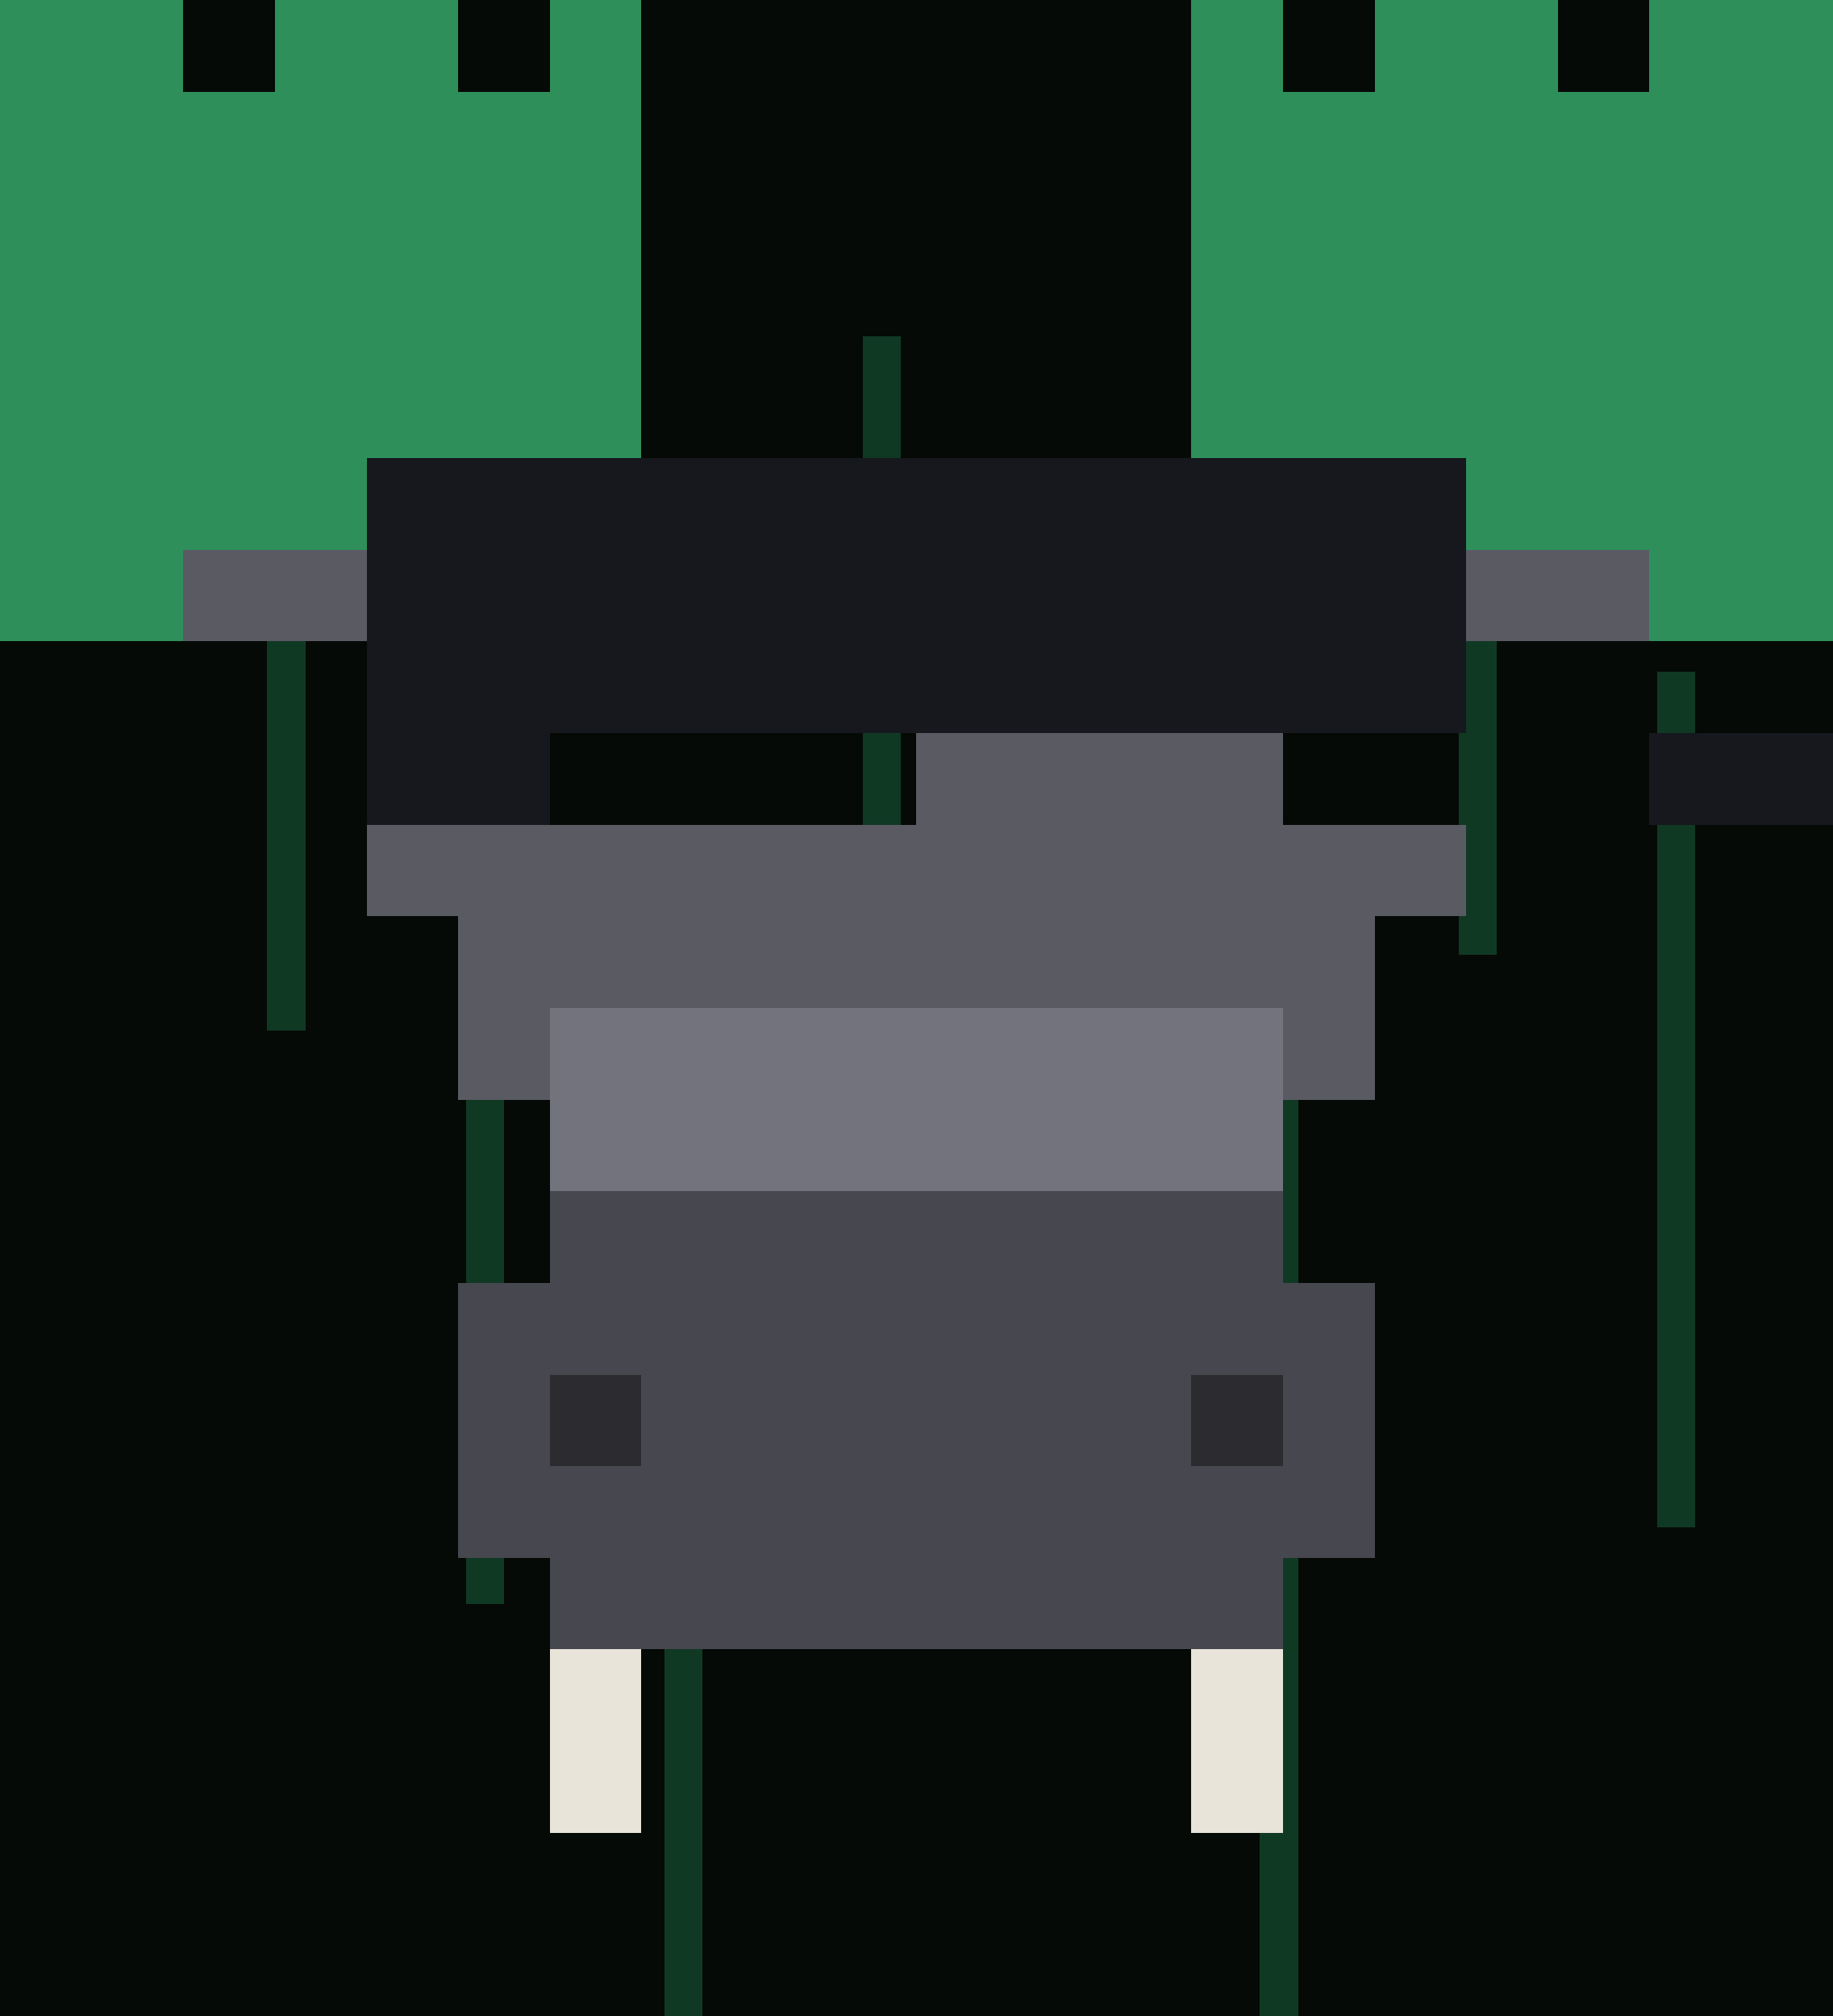
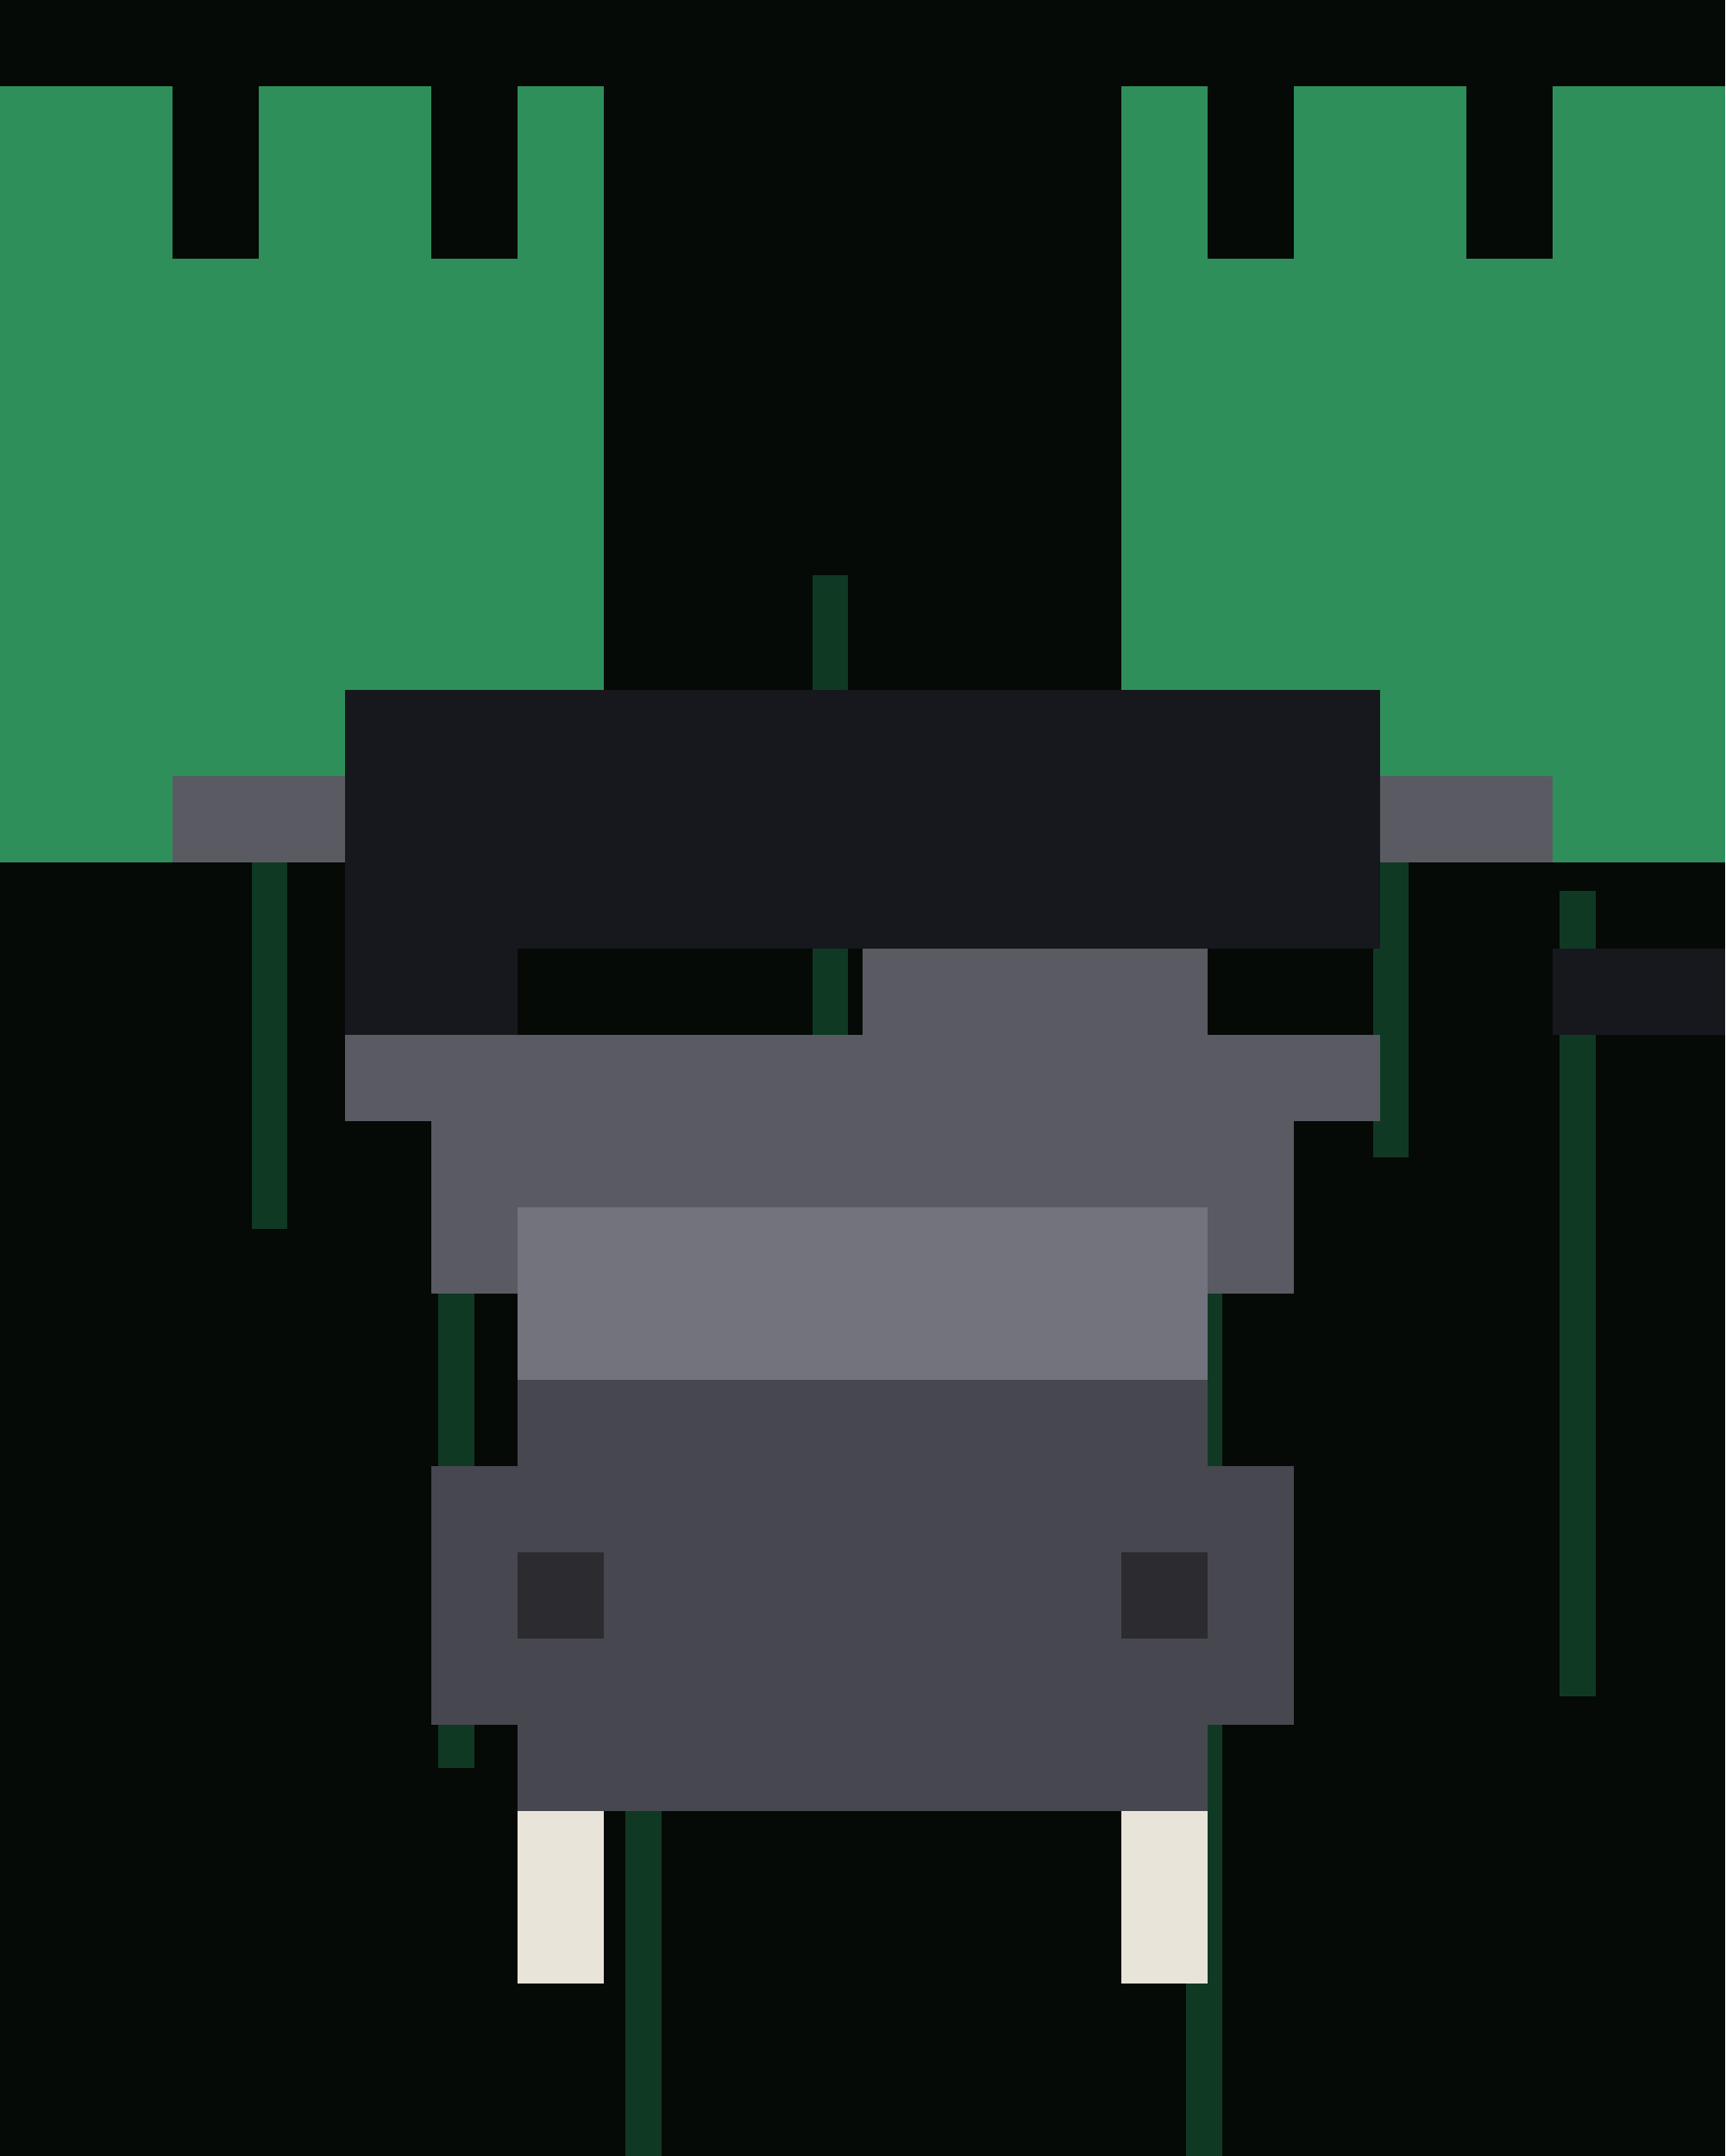
- <svg xmlns="http://www.w3.org/2000/svg" viewBox="0 0 480 528" shape-rendering="crispEdges">
-   <rect x="0" y="0" width="480" height="528" fill="#050a06" opacity="1" />
-   <rect x="18" y="0" width="10" height="120" fill="#38e08c" opacity="0.22" />
-   <rect x="70" y="97" width="10" height="173" fill="#38e08c" opacity="0.22" />
-   <rect x="122" y="194" width="10" height="226" fill="#38e08c" opacity="0.22" />
-   <rect x="174" y="291" width="10" height="279" fill="#38e08c" opacity="0.22" />
-   <rect x="226" y="88" width="10" height="172" fill="#38e08c" opacity="0.22" />
-   <rect x="278" y="185" width="10" height="225" fill="#38e08c" opacity="0.22" />
-   <rect x="330" y="282" width="10" height="278" fill="#38e08c" opacity="0.22" />
-   <rect x="382" y="79" width="10" height="171" fill="#38e08c" opacity="0.22" />
-   <rect x="434" y="176" width="10" height="224" fill="#38e08c" opacity="0.22" />
-   <rect x="0" y="0" width="24" height="24" fill="#2f8f5b" opacity="1" />
-   <rect x="24" y="0" width="24" height="24" fill="#2f8f5b" opacity="1" />
-   <rect x="72" y="0" width="24" height="24" fill="#2f8f5b" opacity="1" />
-   <rect x="96" y="0" width="24" height="24" fill="#2f8f5b" opacity="1" />
-   <rect x="144" y="0" width="24" height="24" fill="#2f8f5b" opacity="1" />
-   <rect x="312" y="0" width="24" height="24" fill="#2f8f5b" opacity="1" />
-   <rect x="360" y="0" width="24" height="24" fill="#2f8f5b" opacity="1" />
-   <rect x="384" y="0" width="24" height="24" fill="#2f8f5b" opacity="1" />
-   <rect x="432" y="0" width="24" height="24" fill="#2f8f5b" opacity="1" />
-   <rect x="456" y="0" width="24" height="24" fill="#2f8f5b" opacity="1" />
+ <svg xmlns="http://www.w3.org/2000/svg" viewBox="0 0 480 600" shape-rendering="crispEdges">
+   <rect x="0" y="0" width="480" height="600" fill="#050a06" opacity="1" />
+   <g transform="translate(0,72)">
+     <rect x="18" y="0" width="10" height="120" fill="#38e08c" opacity="0.22" />
+     <rect x="70" y="97" width="10" height="173" fill="#38e08c" opacity="0.22" />
+     <rect x="122" y="194" width="10" height="226" fill="#38e08c" opacity="0.22" />
+     <rect x="174" y="291" width="10" height="279" fill="#38e08c" opacity="0.22" />
+     <rect x="226" y="88" width="10" height="172" fill="#38e08c" opacity="0.22" />
+     <rect x="278" y="185" width="10" height="225" fill="#38e08c" opacity="0.22" />
+     <rect x="330" y="282" width="10" height="278" fill="#38e08c" opacity="0.22" />
+     <rect x="382" y="79" width="10" height="171" fill="#38e08c" opacity="0.22" />
+     <rect x="434" y="176" width="10" height="224" fill="#38e08c" opacity="0.22" />
+   </g>
  <rect x="0" y="24" width="24" height="24" fill="#2f8f5b" opacity="1" />
  <rect x="24" y="24" width="24" height="24" fill="#2f8f5b" opacity="1" />
-   <rect x="48" y="24" width="24" height="24" fill="#2f8f5b" opacity="1" />
  <rect x="72" y="24" width="24" height="24" fill="#2f8f5b" opacity="1" />
  <rect x="96" y="24" width="24" height="24" fill="#2f8f5b" opacity="1" />
-   <rect x="120" y="24" width="24" height="24" fill="#2f8f5b" opacity="1" />
  <rect x="144" y="24" width="24" height="24" fill="#2f8f5b" opacity="1" />
  <rect x="312" y="24" width="24" height="24" fill="#2f8f5b" opacity="1" />
-   <rect x="336" y="24" width="24" height="24" fill="#2f8f5b" opacity="1" />
  <rect x="360" y="24" width="24" height="24" fill="#2f8f5b" opacity="1" />
  <rect x="384" y="24" width="24" height="24" fill="#2f8f5b" opacity="1" />
-   <rect x="408" y="24" width="24" height="24" fill="#2f8f5b" opacity="1" />
  <rect x="432" y="24" width="24" height="24" fill="#2f8f5b" opacity="1" />
  <rect x="456" y="24" width="24" height="24" fill="#2f8f5b" opacity="1" />
  <rect x="0" y="48" width="24" height="24" fill="#2f8f5b" opacity="1" />
  <rect x="24" y="48" width="24" height="24" fill="#2f8f5b" opacity="1" />
-   <rect x="48" y="48" width="24" height="24" fill="#2f8f5b" opacity="1" />
  <rect x="72" y="48" width="24" height="24" fill="#2f8f5b" opacity="1" />
  <rect x="96" y="48" width="24" height="24" fill="#2f8f5b" opacity="1" />
-   <rect x="120" y="48" width="24" height="24" fill="#2f8f5b" opacity="1" />
  <rect x="144" y="48" width="24" height="24" fill="#2f8f5b" opacity="1" />
  <rect x="312" y="48" width="24" height="24" fill="#2f8f5b" opacity="1" />
-   <rect x="336" y="48" width="24" height="24" fill="#2f8f5b" opacity="1" />
  <rect x="360" y="48" width="24" height="24" fill="#2f8f5b" opacity="1" />
  <rect x="384" y="48" width="24" height="24" fill="#2f8f5b" opacity="1" />
-   <rect x="408" y="48" width="24" height="24" fill="#2f8f5b" opacity="1" />
  <rect x="432" y="48" width="24" height="24" fill="#2f8f5b" opacity="1" />
  <rect x="456" y="48" width="24" height="24" fill="#2f8f5b" opacity="1" />
  <rect x="0" y="72" width="24" height="24" fill="#2f8f5b" opacity="1" />
  <rect x="24" y="72" width="24" height="24" fill="#2f8f5b" opacity="1" />
  <rect x="48" y="72" width="24" height="24" fill="#2f8f5b" opacity="1" />
  <rect x="72" y="72" width="24" height="24" fill="#2f8f5b" opacity="1" />
  <rect x="96" y="72" width="24" height="24" fill="#2f8f5b" opacity="1" />
  <rect x="120" y="72" width="24" height="24" fill="#2f8f5b" opacity="1" />
  <rect x="144" y="72" width="24" height="24" fill="#2f8f5b" opacity="1" />
  <rect x="312" y="72" width="24" height="24" fill="#2f8f5b" opacity="1" />
  <rect x="336" y="72" width="24" height="24" fill="#2f8f5b" opacity="1" />
  <rect x="360" y="72" width="24" height="24" fill="#2f8f5b" opacity="1" />
  <rect x="384" y="72" width="24" height="24" fill="#2f8f5b" opacity="1" />
  <rect x="408" y="72" width="24" height="24" fill="#2f8f5b" opacity="1" />
  <rect x="432" y="72" width="24" height="24" fill="#2f8f5b" opacity="1" />
  <rect x="456" y="72" width="24" height="24" fill="#2f8f5b" opacity="1" />
  <rect x="0" y="96" width="24" height="24" fill="#2f8f5b" opacity="1" />
  <rect x="24" y="96" width="24" height="24" fill="#2f8f5b" opacity="1" />
  <rect x="48" y="96" width="24" height="24" fill="#2f8f5b" opacity="1" />
  <rect x="72" y="96" width="24" height="24" fill="#2f8f5b" opacity="1" />
  <rect x="96" y="96" width="24" height="24" fill="#2f8f5b" opacity="1" />
  <rect x="120" y="96" width="24" height="24" fill="#2f8f5b" opacity="1" />
  <rect x="144" y="96" width="24" height="24" fill="#2f8f5b" opacity="1" />
  <rect x="312" y="96" width="24" height="24" fill="#2f8f5b" opacity="1" />
  <rect x="336" y="96" width="24" height="24" fill="#2f8f5b" opacity="1" />
  <rect x="360" y="96" width="24" height="24" fill="#2f8f5b" opacity="1" />
  <rect x="384" y="96" width="24" height="24" fill="#2f8f5b" opacity="1" />
  <rect x="408" y="96" width="24" height="24" fill="#2f8f5b" opacity="1" />
  <rect x="432" y="96" width="24" height="24" fill="#2f8f5b" opacity="1" />
  <rect x="456" y="96" width="24" height="24" fill="#2f8f5b" opacity="1" />
  <rect x="0" y="120" width="24" height="24" fill="#2f8f5b" opacity="1" />
  <rect x="24" y="120" width="24" height="24" fill="#2f8f5b" opacity="1" />
  <rect x="48" y="120" width="24" height="24" fill="#2f8f5b" opacity="1" />
  <rect x="72" y="120" width="24" height="24" fill="#2f8f5b" opacity="1" />
-   <rect x="96" y="120" width="24" height="24" fill="#16181d" opacity="1" />
-   <rect x="120" y="120" width="24" height="24" fill="#16181d" opacity="1" />
-   <rect x="144" y="120" width="24" height="24" fill="#16181d" opacity="1" />
-   <rect x="168" y="120" width="24" height="24" fill="#16181d" opacity="1" />
-   <rect x="192" y="120" width="24" height="24" fill="#16181d" opacity="1" />
-   <rect x="216" y="120" width="24" height="24" fill="#16181d" opacity="1" />
-   <rect x="240" y="120" width="24" height="24" fill="#16181d" opacity="1" />
-   <rect x="264" y="120" width="24" height="24" fill="#16181d" opacity="1" />
-   <rect x="288" y="120" width="24" height="24" fill="#16181d" opacity="1" />
-   <rect x="312" y="120" width="24" height="24" fill="#16181d" opacity="1" />
-   <rect x="336" y="120" width="24" height="24" fill="#16181d" opacity="1" />
-   <rect x="360" y="120" width="24" height="24" fill="#16181d" opacity="1" />
+   <rect x="96" y="120" width="24" height="24" fill="#2f8f5b" opacity="1" />
+   <rect x="120" y="120" width="24" height="24" fill="#2f8f5b" opacity="1" />
+   <rect x="144" y="120" width="24" height="24" fill="#2f8f5b" opacity="1" />
+   <rect x="312" y="120" width="24" height="24" fill="#2f8f5b" opacity="1" />
+   <rect x="336" y="120" width="24" height="24" fill="#2f8f5b" opacity="1" />
+   <rect x="360" y="120" width="24" height="24" fill="#2f8f5b" opacity="1" />
  <rect x="384" y="120" width="24" height="24" fill="#2f8f5b" opacity="1" />
  <rect x="408" y="120" width="24" height="24" fill="#2f8f5b" opacity="1" />
  <rect x="432" y="120" width="24" height="24" fill="#2f8f5b" opacity="1" />
  <rect x="456" y="120" width="24" height="24" fill="#2f8f5b" opacity="1" />
  <rect x="0" y="144" width="24" height="24" fill="#2f8f5b" opacity="1" />
  <rect x="24" y="144" width="24" height="24" fill="#2f8f5b" opacity="1" />
-   <rect x="48" y="144" width="24" height="24" fill="#5a5a63" opacity="1" />
-   <rect x="72" y="144" width="24" height="24" fill="#5a5a63" opacity="1" />
-   <rect x="96" y="144" width="24" height="24" fill="#16181d" opacity="1" />
-   <rect x="120" y="144" width="24" height="24" fill="#16181d" opacity="1" />
-   <rect x="144" y="144" width="24" height="24" fill="#16181d" opacity="1" />
-   <rect x="168" y="144" width="24" height="24" fill="#16181d" opacity="1" />
-   <rect x="192" y="144" width="24" height="24" fill="#16181d" opacity="1" />
-   <rect x="216" y="144" width="24" height="24" fill="#16181d" opacity="1" />
-   <rect x="240" y="144" width="24" height="24" fill="#16181d" opacity="1" />
-   <rect x="264" y="144" width="24" height="24" fill="#16181d" opacity="1" />
-   <rect x="288" y="144" width="24" height="24" fill="#16181d" opacity="1" />
-   <rect x="312" y="144" width="24" height="24" fill="#16181d" opacity="1" />
-   <rect x="336" y="144" width="24" height="24" fill="#16181d" opacity="1" />
-   <rect x="360" y="144" width="24" height="24" fill="#16181d" opacity="1" />
-   <rect x="384" y="144" width="24" height="24" fill="#5a5a63" opacity="1" />
-   <rect x="408" y="144" width="24" height="24" fill="#5a5a63" opacity="1" />
+   <rect x="48" y="144" width="24" height="24" fill="#2f8f5b" opacity="1" />
+   <rect x="72" y="144" width="24" height="24" fill="#2f8f5b" opacity="1" />
+   <rect x="96" y="144" width="24" height="24" fill="#2f8f5b" opacity="1" />
+   <rect x="120" y="144" width="24" height="24" fill="#2f8f5b" opacity="1" />
+   <rect x="144" y="144" width="24" height="24" fill="#2f8f5b" opacity="1" />
+   <rect x="312" y="144" width="24" height="24" fill="#2f8f5b" opacity="1" />
+   <rect x="336" y="144" width="24" height="24" fill="#2f8f5b" opacity="1" />
+   <rect x="360" y="144" width="24" height="24" fill="#2f8f5b" opacity="1" />
+   <rect x="384" y="144" width="24" height="24" fill="#2f8f5b" opacity="1" />
+   <rect x="408" y="144" width="24" height="24" fill="#2f8f5b" opacity="1" />
  <rect x="432" y="144" width="24" height="24" fill="#2f8f5b" opacity="1" />
  <rect x="456" y="144" width="24" height="24" fill="#2f8f5b" opacity="1" />
-   <rect x="96" y="168" width="24" height="24" fill="#16181d" opacity="1" />
-   <rect x="120" y="168" width="24" height="24" fill="#16181d" opacity="1" />
-   <rect x="144" y="168" width="24" height="24" fill="#16181d" opacity="1" />
-   <rect x="168" y="168" width="24" height="24" fill="#16181d" opacity="1" />
-   <rect x="192" y="168" width="24" height="24" fill="#16181d" opacity="1" />
-   <rect x="216" y="168" width="24" height="24" fill="#16181d" opacity="1" />
-   <rect x="240" y="168" width="24" height="24" fill="#16181d" opacity="1" />
-   <rect x="264" y="168" width="24" height="24" fill="#16181d" opacity="1" />
-   <rect x="288" y="168" width="24" height="24" fill="#16181d" opacity="1" />
-   <rect x="312" y="168" width="24" height="24" fill="#16181d" opacity="1" />
-   <rect x="336" y="168" width="24" height="24" fill="#16181d" opacity="1" />
-   <rect x="360" y="168" width="24" height="24" fill="#16181d" opacity="1" />
+   <rect x="0" y="168" width="24" height="24" fill="#2f8f5b" opacity="1" />
+   <rect x="24" y="168" width="24" height="24" fill="#2f8f5b" opacity="1" />
+   <rect x="48" y="168" width="24" height="24" fill="#2f8f5b" opacity="1" />
+   <rect x="72" y="168" width="24" height="24" fill="#2f8f5b" opacity="1" />
+   <rect x="96" y="168" width="24" height="24" fill="#2f8f5b" opacity="1" />
+   <rect x="120" y="168" width="24" height="24" fill="#2f8f5b" opacity="1" />
+   <rect x="144" y="168" width="24" height="24" fill="#2f8f5b" opacity="1" />
+   <rect x="312" y="168" width="24" height="24" fill="#2f8f5b" opacity="1" />
+   <rect x="336" y="168" width="24" height="24" fill="#2f8f5b" opacity="1" />
+   <rect x="360" y="168" width="24" height="24" fill="#2f8f5b" opacity="1" />
+   <rect x="384" y="168" width="24" height="24" fill="#2f8f5b" opacity="1" />
+   <rect x="408" y="168" width="24" height="24" fill="#2f8f5b" opacity="1" />
+   <rect x="432" y="168" width="24" height="24" fill="#2f8f5b" opacity="1" />
+   <rect x="456" y="168" width="24" height="24" fill="#2f8f5b" opacity="1" />
+   <rect x="0" y="192" width="24" height="24" fill="#2f8f5b" opacity="1" />
+   <rect x="24" y="192" width="24" height="24" fill="#2f8f5b" opacity="1" />
+   <rect x="48" y="192" width="24" height="24" fill="#2f8f5b" opacity="1" />
+   <rect x="72" y="192" width="24" height="24" fill="#2f8f5b" opacity="1" />
  <rect x="96" y="192" width="24" height="24" fill="#16181d" opacity="1" />
  <rect x="120" y="192" width="24" height="24" fill="#16181d" opacity="1" />
-   <rect x="240" y="192" width="24" height="24" fill="#5a5a63" opacity="1" />
-   <rect x="264" y="192" width="24" height="24" fill="#5a5a63" opacity="1" />
-   <rect x="288" y="192" width="24" height="24" fill="#5a5a63" opacity="1" />
-   <rect x="312" y="192" width="24" height="24" fill="#5a5a63" opacity="1" />
-   <rect x="432" y="192" width="24" height="24" fill="#16181d" opacity="1" />
-   <rect x="456" y="192" width="24" height="24" fill="#16181d" opacity="1" />
-   <rect x="96" y="216" width="24" height="24" fill="#5a5a63" opacity="1" />
-   <rect x="120" y="216" width="24" height="24" fill="#5a5a63" opacity="1" />
-   <rect x="144" y="216" width="24" height="24" fill="#5a5a63" opacity="1" />
-   <rect x="168" y="216" width="24" height="24" fill="#5a5a63" opacity="1" />
-   <rect x="192" y="216" width="24" height="24" fill="#5a5a63" opacity="1" />
-   <rect x="216" y="216" width="24" height="24" fill="#5a5a63" opacity="1" />
-   <rect x="240" y="216" width="24" height="24" fill="#5a5a63" opacity="1" />
-   <rect x="264" y="216" width="24" height="24" fill="#5a5a63" opacity="1" />
-   <rect x="288" y="216" width="24" height="24" fill="#5a5a63" opacity="1" />
-   <rect x="312" y="216" width="24" height="24" fill="#5a5a63" opacity="1" />
-   <rect x="336" y="216" width="24" height="24" fill="#5a5a63" opacity="1" />
-   <rect x="360" y="216" width="24" height="24" fill="#5a5a63" opacity="1" />
-   <rect x="120" y="240" width="24" height="24" fill="#5a5a63" opacity="1" />
-   <rect x="144" y="240" width="24" height="24" fill="#5a5a63" opacity="1" />
-   <rect x="168" y="240" width="24" height="24" fill="#5a5a63" opacity="1" />
-   <rect x="192" y="240" width="24" height="24" fill="#5a5a63" opacity="1" />
-   <rect x="216" y="240" width="24" height="24" fill="#5a5a63" opacity="1" />
-   <rect x="240" y="240" width="24" height="24" fill="#5a5a63" opacity="1" />
-   <rect x="264" y="240" width="24" height="24" fill="#5a5a63" opacity="1" />
-   <rect x="288" y="240" width="24" height="24" fill="#5a5a63" opacity="1" />
-   <rect x="312" y="240" width="24" height="24" fill="#5a5a63" opacity="1" />
-   <rect x="336" y="240" width="24" height="24" fill="#5a5a63" opacity="1" />
-   <rect x="120" y="264" width="24" height="24" fill="#5a5a63" opacity="1" />
-   <rect x="144" y="264" width="24" height="24" fill="#73737d" opacity="1" />
-   <rect x="168" y="264" width="24" height="24" fill="#73737d" opacity="1" />
-   <rect x="192" y="264" width="24" height="24" fill="#73737d" opacity="1" />
-   <rect x="216" y="264" width="24" height="24" fill="#73737d" opacity="1" />
-   <rect x="240" y="264" width="24" height="24" fill="#73737d" opacity="1" />
-   <rect x="264" y="264" width="24" height="24" fill="#73737d" opacity="1" />
-   <rect x="288" y="264" width="24" height="24" fill="#73737d" opacity="1" />
-   <rect x="312" y="264" width="24" height="24" fill="#73737d" opacity="1" />
-   <rect x="336" y="264" width="24" height="24" fill="#5a5a63" opacity="1" />
-   <rect x="144" y="288" width="24" height="24" fill="#73737d" opacity="1" />
-   <rect x="168" y="288" width="24" height="24" fill="#73737d" opacity="1" />
-   <rect x="192" y="288" width="24" height="24" fill="#73737d" opacity="1" />
-   <rect x="216" y="288" width="24" height="24" fill="#73737d" opacity="1" />
-   <rect x="240" y="288" width="24" height="24" fill="#73737d" opacity="1" />
-   <rect x="264" y="288" width="24" height="24" fill="#73737d" opacity="1" />
-   <rect x="288" y="288" width="24" height="24" fill="#73737d" opacity="1" />
-   <rect x="312" y="288" width="24" height="24" fill="#73737d" opacity="1" />
-   <rect x="144" y="312" width="24" height="24" fill="#47474f" opacity="1" />
-   <rect x="168" y="312" width="24" height="24" fill="#47474f" opacity="1" />
-   <rect x="192" y="312" width="24" height="24" fill="#47474f" opacity="1" />
-   <rect x="216" y="312" width="24" height="24" fill="#47474f" opacity="1" />
-   <rect x="240" y="312" width="24" height="24" fill="#47474f" opacity="1" />
-   <rect x="264" y="312" width="24" height="24" fill="#47474f" opacity="1" />
-   <rect x="288" y="312" width="24" height="24" fill="#47474f" opacity="1" />
-   <rect x="312" y="312" width="24" height="24" fill="#47474f" opacity="1" />
-   <rect x="120" y="336" width="24" height="24" fill="#47474f" opacity="1" />
-   <rect x="144" y="336" width="24" height="24" fill="#47474f" opacity="1" />
-   <rect x="168" y="336" width="24" height="24" fill="#47474f" opacity="1" />
-   <rect x="192" y="336" width="24" height="24" fill="#47474f" opacity="1" />
-   <rect x="216" y="336" width="24" height="24" fill="#47474f" opacity="1" />
-   <rect x="240" y="336" width="24" height="24" fill="#47474f" opacity="1" />
-   <rect x="264" y="336" width="24" height="24" fill="#47474f" opacity="1" />
-   <rect x="288" y="336" width="24" height="24" fill="#47474f" opacity="1" />
-   <rect x="312" y="336" width="24" height="24" fill="#47474f" opacity="1" />
-   <rect x="336" y="336" width="24" height="24" fill="#47474f" opacity="1" />
-   <rect x="120" y="360" width="24" height="24" fill="#47474f" opacity="1" />
-   <rect x="144" y="360" width="24" height="24" fill="#2b2b30" opacity="1" />
-   <rect x="168" y="360" width="24" height="24" fill="#47474f" opacity="1" />
-   <rect x="192" y="360" width="24" height="24" fill="#47474f" opacity="1" />
-   <rect x="216" y="360" width="24" height="24" fill="#47474f" opacity="1" />
-   <rect x="240" y="360" width="24" height="24" fill="#47474f" opacity="1" />
-   <rect x="264" y="360" width="24" height="24" fill="#47474f" opacity="1" />
-   <rect x="288" y="360" width="24" height="24" fill="#47474f" opacity="1" />
-   <rect x="312" y="360" width="24" height="24" fill="#2b2b30" opacity="1" />
-   <rect x="336" y="360" width="24" height="24" fill="#47474f" opacity="1" />
-   <rect x="120" y="384" width="24" height="24" fill="#47474f" opacity="1" />
+   <rect x="144" y="192" width="24" height="24" fill="#16181d" opacity="1" />
+   <rect x="168" y="192" width="24" height="24" fill="#16181d" opacity="1" />
+   <rect x="192" y="192" width="24" height="24" fill="#16181d" opacity="1" />
+   <rect x="216" y="192" width="24" height="24" fill="#16181d" opacity="1" />
+   <rect x="240" y="192" width="24" height="24" fill="#16181d" opacity="1" />
+   <rect x="264" y="192" width="24" height="24" fill="#16181d" opacity="1" />
+   <rect x="288" y="192" width="24" height="24" fill="#16181d" opacity="1" />
+   <rect x="312" y="192" width="24" height="24" fill="#16181d" opacity="1" />
+   <rect x="336" y="192" width="24" height="24" fill="#16181d" opacity="1" />
+   <rect x="360" y="192" width="24" height="24" fill="#16181d" opacity="1" />
+   <rect x="384" y="192" width="24" height="24" fill="#2f8f5b" opacity="1" />
+   <rect x="408" y="192" width="24" height="24" fill="#2f8f5b" opacity="1" />
+   <rect x="432" y="192" width="24" height="24" fill="#2f8f5b" opacity="1" />
+   <rect x="456" y="192" width="24" height="24" fill="#2f8f5b" opacity="1" />
+   <rect x="0" y="216" width="24" height="24" fill="#2f8f5b" opacity="1" />
+   <rect x="24" y="216" width="24" height="24" fill="#2f8f5b" opacity="1" />
+   <rect x="48" y="216" width="24" height="24" fill="#5a5a63" opacity="1" />
+   <rect x="72" y="216" width="24" height="24" fill="#5a5a63" opacity="1" />
+   <rect x="96" y="216" width="24" height="24" fill="#16181d" opacity="1" />
+   <rect x="120" y="216" width="24" height="24" fill="#16181d" opacity="1" />
+   <rect x="144" y="216" width="24" height="24" fill="#16181d" opacity="1" />
+   <rect x="168" y="216" width="24" height="24" fill="#16181d" opacity="1" />
+   <rect x="192" y="216" width="24" height="24" fill="#16181d" opacity="1" />
+   <rect x="216" y="216" width="24" height="24" fill="#16181d" opacity="1" />
+   <rect x="240" y="216" width="24" height="24" fill="#16181d" opacity="1" />
+   <rect x="264" y="216" width="24" height="24" fill="#16181d" opacity="1" />
+   <rect x="288" y="216" width="24" height="24" fill="#16181d" opacity="1" />
+   <rect x="312" y="216" width="24" height="24" fill="#16181d" opacity="1" />
+   <rect x="336" y="216" width="24" height="24" fill="#16181d" opacity="1" />
+   <rect x="360" y="216" width="24" height="24" fill="#16181d" opacity="1" />
+   <rect x="384" y="216" width="24" height="24" fill="#5a5a63" opacity="1" />
+   <rect x="408" y="216" width="24" height="24" fill="#5a5a63" opacity="1" />
+   <rect x="432" y="216" width="24" height="24" fill="#2f8f5b" opacity="1" />
+   <rect x="456" y="216" width="24" height="24" fill="#2f8f5b" opacity="1" />
+   <rect x="96" y="240" width="24" height="24" fill="#16181d" opacity="1" />
+   <rect x="120" y="240" width="24" height="24" fill="#16181d" opacity="1" />
+   <rect x="144" y="240" width="24" height="24" fill="#16181d" opacity="1" />
+   <rect x="168" y="240" width="24" height="24" fill="#16181d" opacity="1" />
+   <rect x="192" y="240" width="24" height="24" fill="#16181d" opacity="1" />
+   <rect x="216" y="240" width="24" height="24" fill="#16181d" opacity="1" />
+   <rect x="240" y="240" width="24" height="24" fill="#16181d" opacity="1" />
+   <rect x="264" y="240" width="24" height="24" fill="#16181d" opacity="1" />
+   <rect x="288" y="240" width="24" height="24" fill="#16181d" opacity="1" />
+   <rect x="312" y="240" width="24" height="24" fill="#16181d" opacity="1" />
+   <rect x="336" y="240" width="24" height="24" fill="#16181d" opacity="1" />
+   <rect x="360" y="240" width="24" height="24" fill="#16181d" opacity="1" />
+   <rect x="96" y="264" width="24" height="24" fill="#16181d" opacity="1" />
+   <rect x="120" y="264" width="24" height="24" fill="#16181d" opacity="1" />
+   <rect x="240" y="264" width="24" height="24" fill="#5a5a63" opacity="1" />
+   <rect x="264" y="264" width="24" height="24" fill="#5a5a63" opacity="1" />
+   <rect x="288" y="264" width="24" height="24" fill="#5a5a63" opacity="1" />
+   <rect x="312" y="264" width="24" height="24" fill="#5a5a63" opacity="1" />
+   <rect x="432" y="264" width="24" height="24" fill="#16181d" opacity="1" />
+   <rect x="456" y="264" width="24" height="24" fill="#16181d" opacity="1" />
+   <rect x="96" y="288" width="24" height="24" fill="#5a5a63" opacity="1" />
+   <rect x="120" y="288" width="24" height="24" fill="#5a5a63" opacity="1" />
+   <rect x="144" y="288" width="24" height="24" fill="#5a5a63" opacity="1" />
+   <rect x="168" y="288" width="24" height="24" fill="#5a5a63" opacity="1" />
+   <rect x="192" y="288" width="24" height="24" fill="#5a5a63" opacity="1" />
+   <rect x="216" y="288" width="24" height="24" fill="#5a5a63" opacity="1" />
+   <rect x="240" y="288" width="24" height="24" fill="#5a5a63" opacity="1" />
+   <rect x="264" y="288" width="24" height="24" fill="#5a5a63" opacity="1" />
+   <rect x="288" y="288" width="24" height="24" fill="#5a5a63" opacity="1" />
+   <rect x="312" y="288" width="24" height="24" fill="#5a5a63" opacity="1" />
+   <rect x="336" y="288" width="24" height="24" fill="#5a5a63" opacity="1" />
+   <rect x="360" y="288" width="24" height="24" fill="#5a5a63" opacity="1" />
+   <rect x="120" y="312" width="24" height="24" fill="#5a5a63" opacity="1" />
+   <rect x="144" y="312" width="24" height="24" fill="#5a5a63" opacity="1" />
+   <rect x="168" y="312" width="24" height="24" fill="#5a5a63" opacity="1" />
+   <rect x="192" y="312" width="24" height="24" fill="#5a5a63" opacity="1" />
+   <rect x="216" y="312" width="24" height="24" fill="#5a5a63" opacity="1" />
+   <rect x="240" y="312" width="24" height="24" fill="#5a5a63" opacity="1" />
+   <rect x="264" y="312" width="24" height="24" fill="#5a5a63" opacity="1" />
+   <rect x="288" y="312" width="24" height="24" fill="#5a5a63" opacity="1" />
+   <rect x="312" y="312" width="24" height="24" fill="#5a5a63" opacity="1" />
+   <rect x="336" y="312" width="24" height="24" fill="#5a5a63" opacity="1" />
+   <rect x="120" y="336" width="24" height="24" fill="#5a5a63" opacity="1" />
+   <rect x="144" y="336" width="24" height="24" fill="#73737d" opacity="1" />
+   <rect x="168" y="336" width="24" height="24" fill="#73737d" opacity="1" />
+   <rect x="192" y="336" width="24" height="24" fill="#73737d" opacity="1" />
+   <rect x="216" y="336" width="24" height="24" fill="#73737d" opacity="1" />
+   <rect x="240" y="336" width="24" height="24" fill="#73737d" opacity="1" />
+   <rect x="264" y="336" width="24" height="24" fill="#73737d" opacity="1" />
+   <rect x="288" y="336" width="24" height="24" fill="#73737d" opacity="1" />
+   <rect x="312" y="336" width="24" height="24" fill="#73737d" opacity="1" />
+   <rect x="336" y="336" width="24" height="24" fill="#5a5a63" opacity="1" />
+   <rect x="144" y="360" width="24" height="24" fill="#73737d" opacity="1" />
+   <rect x="168" y="360" width="24" height="24" fill="#73737d" opacity="1" />
+   <rect x="192" y="360" width="24" height="24" fill="#73737d" opacity="1" />
+   <rect x="216" y="360" width="24" height="24" fill="#73737d" opacity="1" />
+   <rect x="240" y="360" width="24" height="24" fill="#73737d" opacity="1" />
+   <rect x="264" y="360" width="24" height="24" fill="#73737d" opacity="1" />
+   <rect x="288" y="360" width="24" height="24" fill="#73737d" opacity="1" />
+   <rect x="312" y="360" width="24" height="24" fill="#73737d" opacity="1" />
  <rect x="144" y="384" width="24" height="24" fill="#47474f" opacity="1" />
  <rect x="168" y="384" width="24" height="24" fill="#47474f" opacity="1" />
  <rect x="192" y="384" width="24" height="24" fill="#47474f" opacity="1" />
  <rect x="216" y="384" width="24" height="24" fill="#47474f" opacity="1" />
  <rect x="240" y="384" width="24" height="24" fill="#47474f" opacity="1" />
  <rect x="264" y="384" width="24" height="24" fill="#47474f" opacity="1" />
  <rect x="288" y="384" width="24" height="24" fill="#47474f" opacity="1" />
  <rect x="312" y="384" width="24" height="24" fill="#47474f" opacity="1" />
-   <rect x="336" y="384" width="24" height="24" fill="#47474f" opacity="1" />
+   <rect x="120" y="408" width="24" height="24" fill="#47474f" opacity="1" />
  <rect x="144" y="408" width="24" height="24" fill="#47474f" opacity="1" />
  <rect x="168" y="408" width="24" height="24" fill="#47474f" opacity="1" />
  <rect x="192" y="408" width="24" height="24" fill="#47474f" opacity="1" />
  <rect x="216" y="408" width="24" height="24" fill="#47474f" opacity="1" />
  <rect x="240" y="408" width="24" height="24" fill="#47474f" opacity="1" />
  <rect x="264" y="408" width="24" height="24" fill="#47474f" opacity="1" />
  <rect x="288" y="408" width="24" height="24" fill="#47474f" opacity="1" />
  <rect x="312" y="408" width="24" height="24" fill="#47474f" opacity="1" />
-   <rect x="144" y="432" width="24" height="24" fill="#e8e4da" opacity="1" />
-   <rect x="312" y="432" width="24" height="24" fill="#e8e4da" opacity="1" />
-   <rect x="144" y="456" width="24" height="24" fill="#e8e4da" opacity="1" />
-   <rect x="312" y="456" width="24" height="24" fill="#e8e4da" opacity="1" />
+   <rect x="336" y="408" width="24" height="24" fill="#47474f" opacity="1" />
+   <rect x="120" y="432" width="24" height="24" fill="#47474f" opacity="1" />
+   <rect x="144" y="432" width="24" height="24" fill="#2b2b30" opacity="1" />
+   <rect x="168" y="432" width="24" height="24" fill="#47474f" opacity="1" />
+   <rect x="192" y="432" width="24" height="24" fill="#47474f" opacity="1" />
+   <rect x="216" y="432" width="24" height="24" fill="#47474f" opacity="1" />
+   <rect x="240" y="432" width="24" height="24" fill="#47474f" opacity="1" />
+   <rect x="264" y="432" width="24" height="24" fill="#47474f" opacity="1" />
+   <rect x="288" y="432" width="24" height="24" fill="#47474f" opacity="1" />
+   <rect x="312" y="432" width="24" height="24" fill="#2b2b30" opacity="1" />
+   <rect x="336" y="432" width="24" height="24" fill="#47474f" opacity="1" />
+   <rect x="120" y="456" width="24" height="24" fill="#47474f" opacity="1" />
+   <rect x="144" y="456" width="24" height="24" fill="#47474f" opacity="1" />
+   <rect x="168" y="456" width="24" height="24" fill="#47474f" opacity="1" />
+   <rect x="192" y="456" width="24" height="24" fill="#47474f" opacity="1" />
+   <rect x="216" y="456" width="24" height="24" fill="#47474f" opacity="1" />
+   <rect x="240" y="456" width="24" height="24" fill="#47474f" opacity="1" />
+   <rect x="264" y="456" width="24" height="24" fill="#47474f" opacity="1" />
+   <rect x="288" y="456" width="24" height="24" fill="#47474f" opacity="1" />
+   <rect x="312" y="456" width="24" height="24" fill="#47474f" opacity="1" />
+   <rect x="336" y="456" width="24" height="24" fill="#47474f" opacity="1" />
+   <rect x="144" y="480" width="24" height="24" fill="#47474f" opacity="1" />
+   <rect x="168" y="480" width="24" height="24" fill="#47474f" opacity="1" />
+   <rect x="192" y="480" width="24" height="24" fill="#47474f" opacity="1" />
+   <rect x="216" y="480" width="24" height="24" fill="#47474f" opacity="1" />
+   <rect x="240" y="480" width="24" height="24" fill="#47474f" opacity="1" />
+   <rect x="264" y="480" width="24" height="24" fill="#47474f" opacity="1" />
+   <rect x="288" y="480" width="24" height="24" fill="#47474f" opacity="1" />
+   <rect x="312" y="480" width="24" height="24" fill="#47474f" opacity="1" />
+   <rect x="144" y="504" width="24" height="24" fill="#e8e4da" opacity="1" />
+   <rect x="312" y="504" width="24" height="24" fill="#e8e4da" opacity="1" />
+   <rect x="144" y="528" width="24" height="24" fill="#e8e4da" opacity="1" />
+   <rect x="312" y="528" width="24" height="24" fill="#e8e4da" opacity="1" />
+   <g transform="translate(0,72)" />
</svg>
